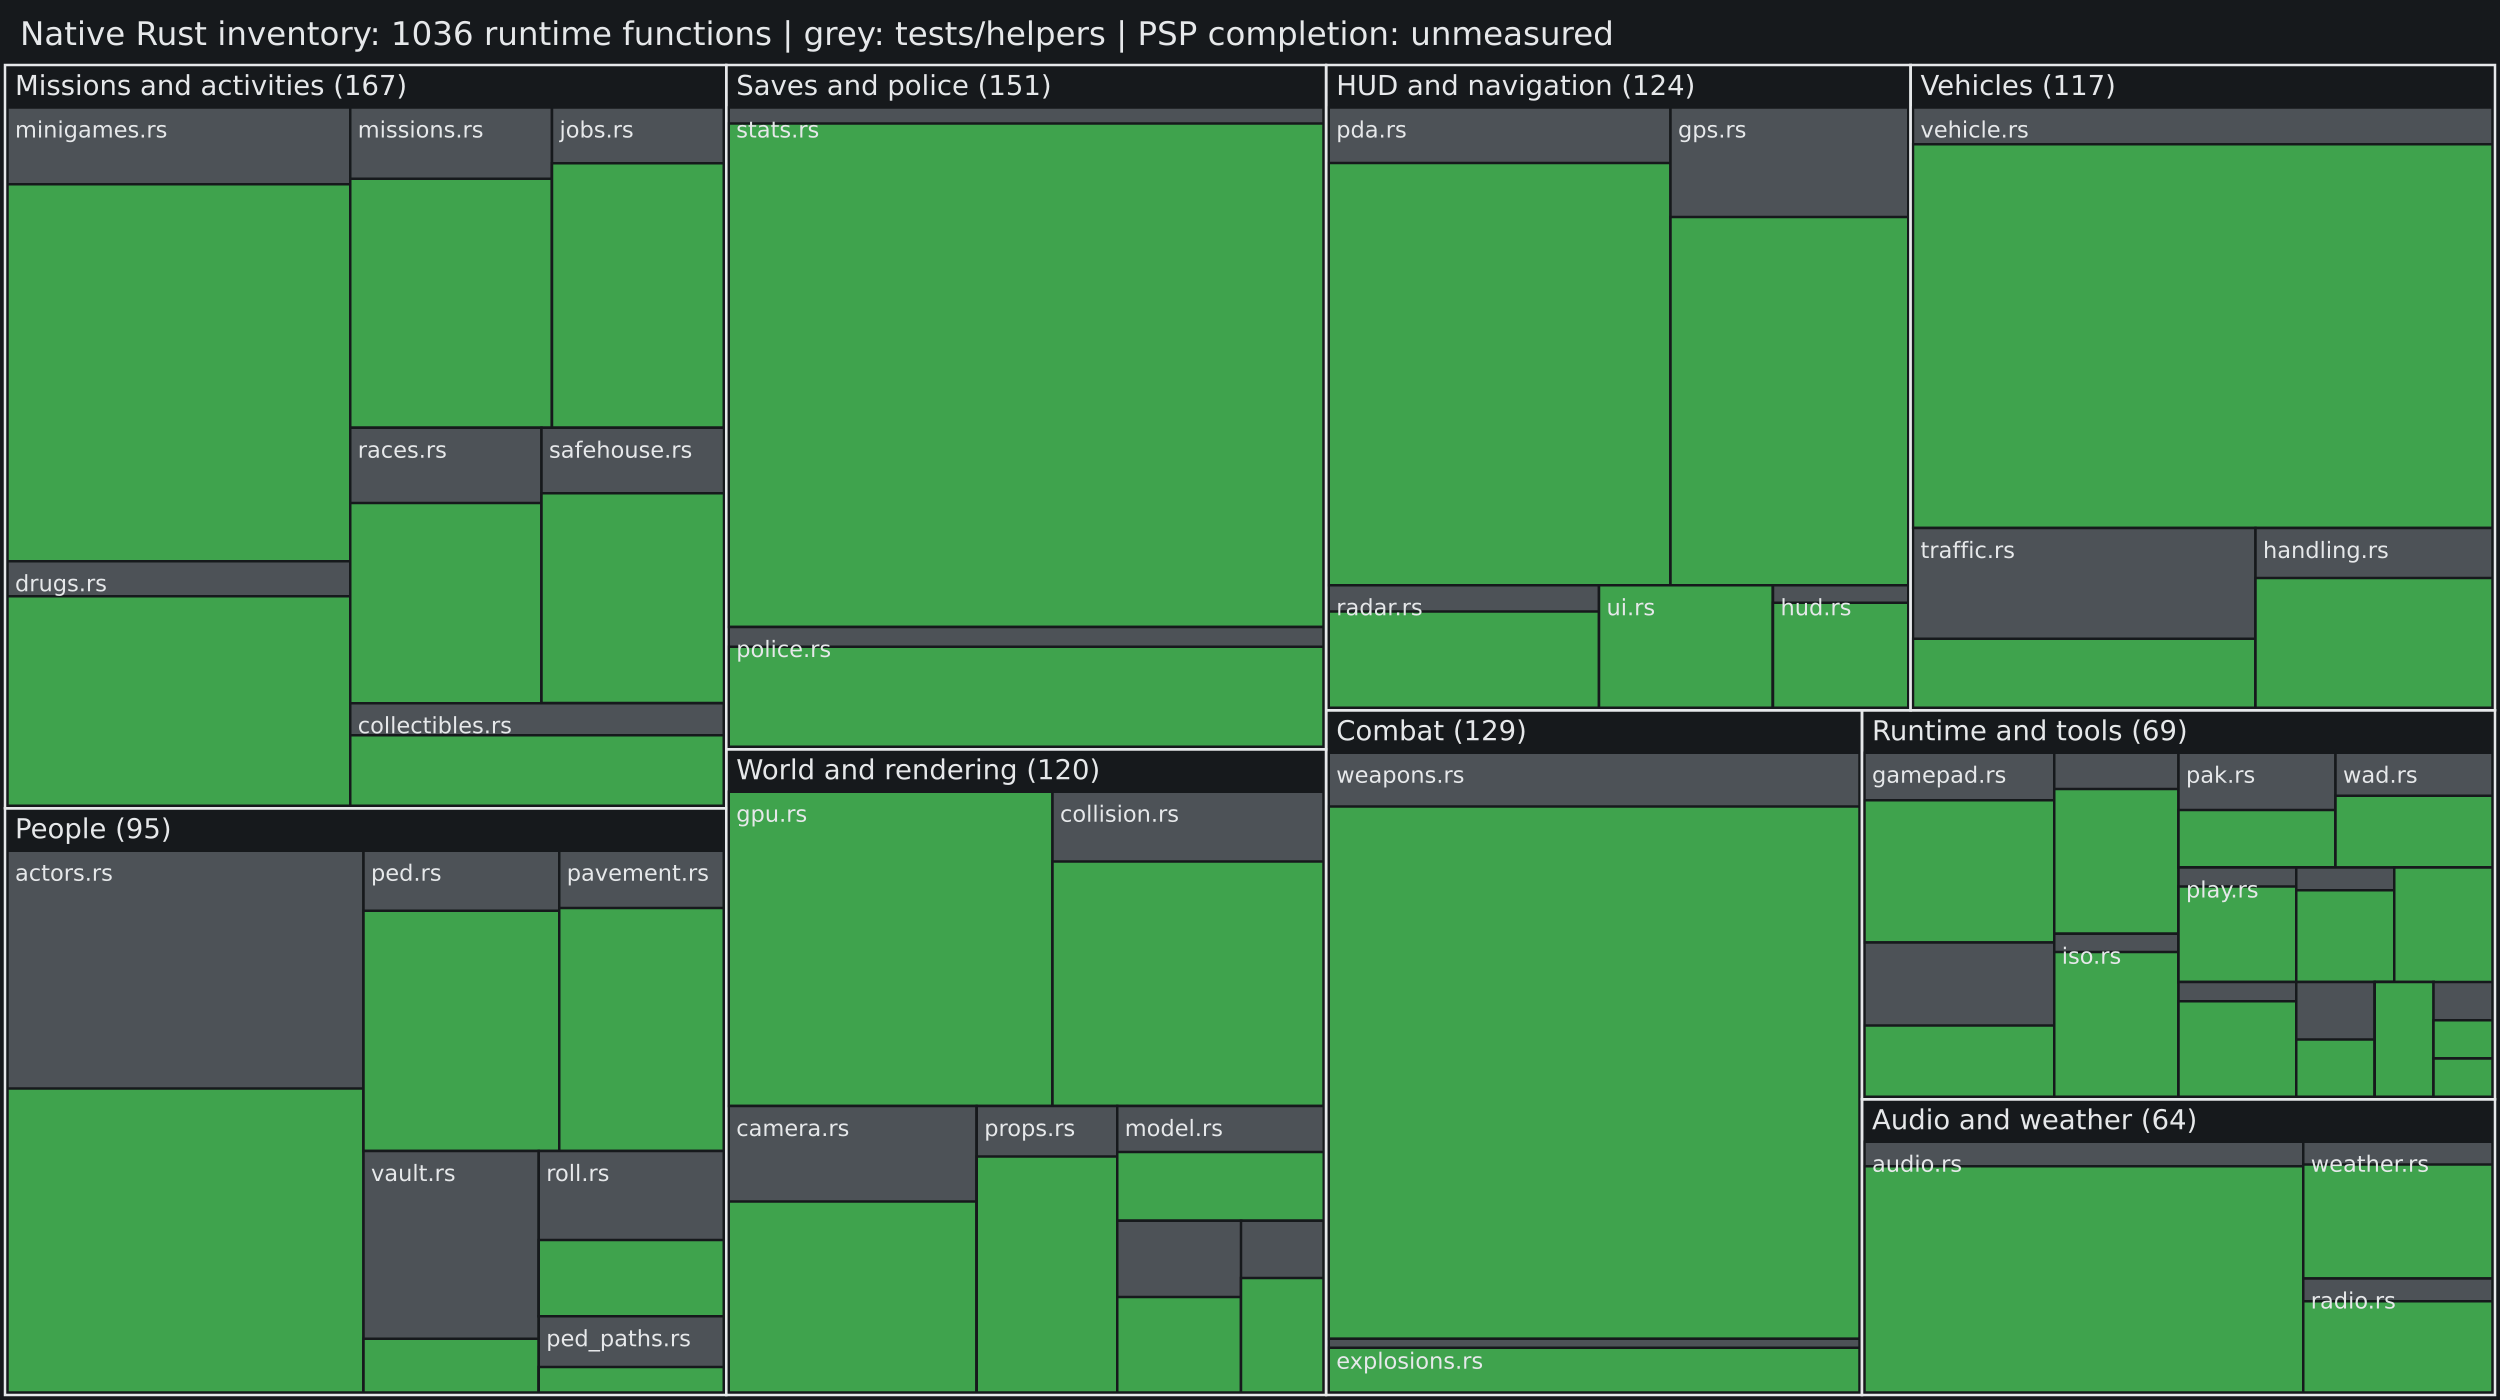
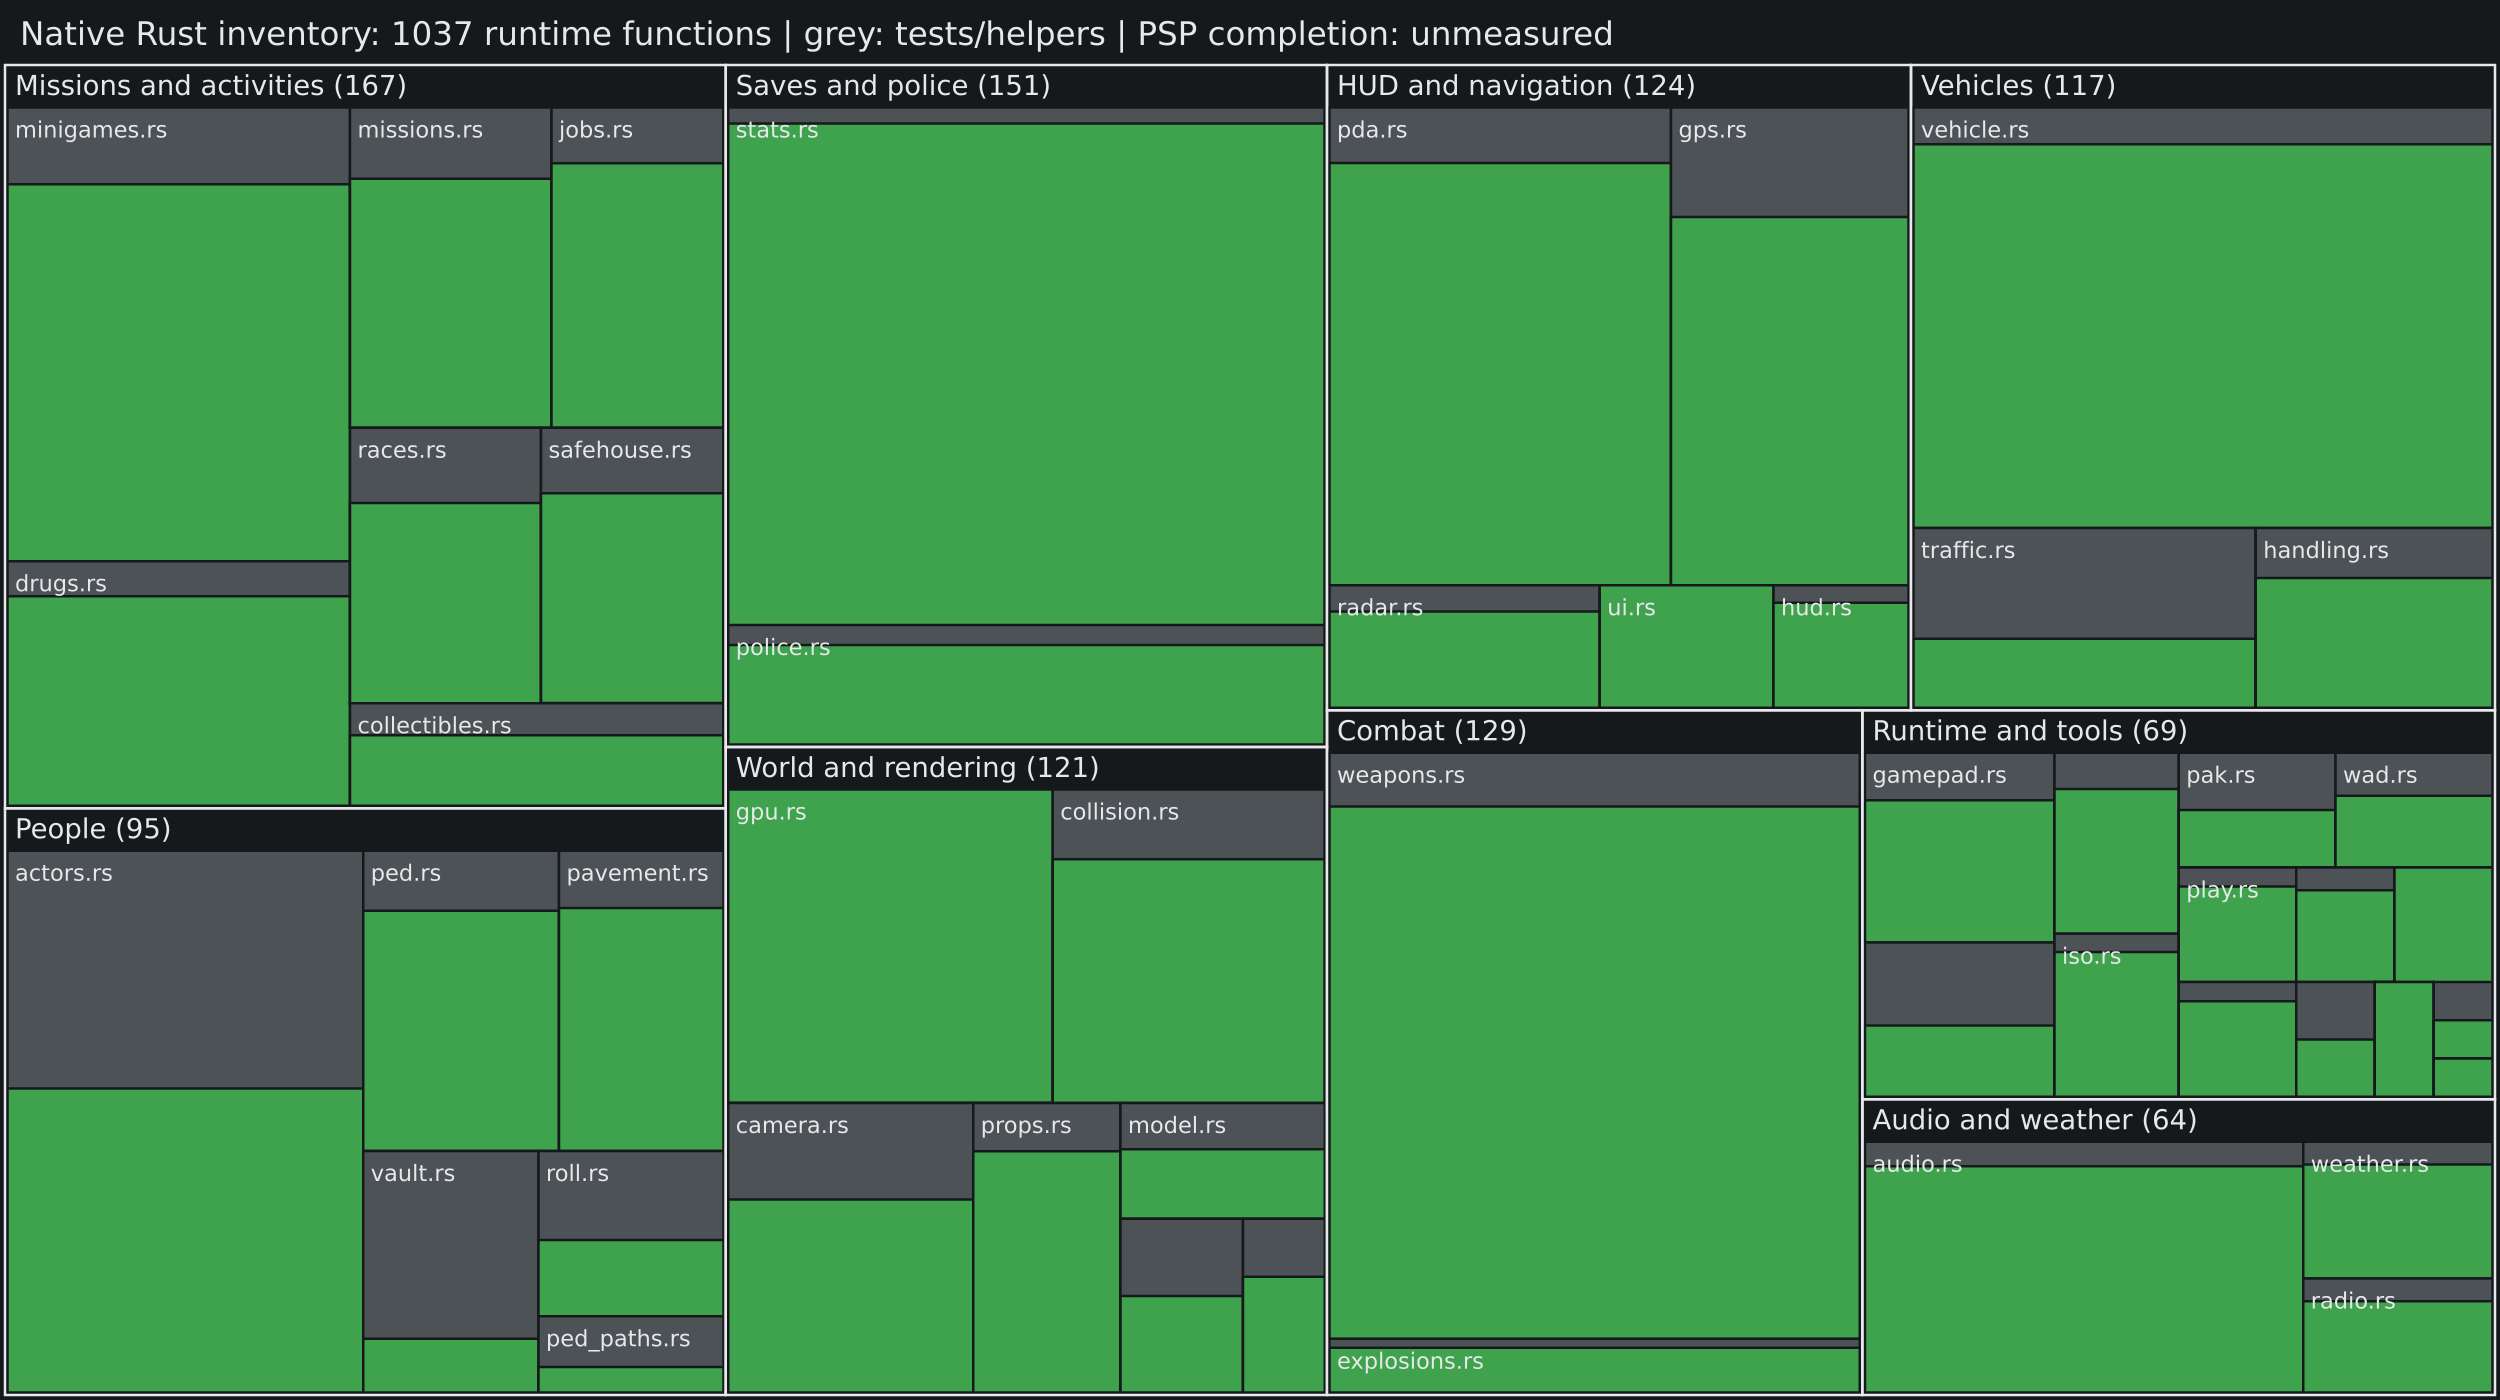
<svg xmlns="http://www.w3.org/2000/svg" width="1000" height="560" viewBox="0 0 1000 560" font-family="Verdana,DejaVu Sans,sans-serif">
  <rect width="1000" height="560" fill="#16191c" />
-   <text x="8" y="18" font-size="13" fill="#e6e8ea">Native Rust inventory: 1036 runtime functions | grey: tests/helpers | PSP completion: unmeasured</text>
-   <g>
-     <rect x="3.0" y="43.0" width="137.1" height="181.5" fill="#4d5257" stroke="#16191c" />
-     <rect x="3.0" y="73.7" width="137.1" height="150.8" fill="#3fa34d" stroke="#16191c" />
+   <text x="8" y="18" font-size="13" fill="#e6e8ea">Native Rust inventory: 1037 runtime functions | grey: tests/helpers | PSP completion: unmeasured</text>
+   <g>
+     <rect x="3.0" y="43.0" width="137.0" height="181.5" fill="#4d5257" stroke="#16191c" />
+     <rect x="3.0" y="73.7" width="137.0" height="150.8" fill="#3fa34d" stroke="#16191c" />
    <text x="6.0" y="55.0" font-size="9" fill="#e6e8ea">minigames.rs</text>
  </g>
  <g>
-     <rect x="3.0" y="224.5" width="137.1" height="97.8" fill="#4d5257" stroke="#16191c" />
-     <rect x="3.0" y="238.5" width="137.1" height="83.8" fill="#3fa34d" stroke="#16191c" />
+     <rect x="3.0" y="224.5" width="137.0" height="97.8" fill="#4d5257" stroke="#16191c" />
+     <rect x="3.0" y="238.5" width="137.0" height="83.8" fill="#3fa34d" stroke="#16191c" />
    <text x="6.0" y="236.5" font-size="9" fill="#e6e8ea">drugs.rs</text>
  </g>
  <g>
-     <rect x="140.1" y="43.0" width="80.7" height="128.1" fill="#4d5257" stroke="#16191c" />
-     <rect x="140.1" y="71.5" width="80.7" height="99.6" fill="#3fa34d" stroke="#16191c" />
-     <text x="143.1" y="55.0" font-size="9" fill="#e6e8ea">missions.rs</text>
-   </g>
-   <g>
-     <rect x="220.8" y="43.0" width="68.7" height="128.1" fill="#4d5257" stroke="#16191c" />
-     <rect x="220.8" y="65.3" width="68.7" height="105.8" fill="#3fa34d" stroke="#16191c" />
-     <text x="223.8" y="55.0" font-size="9" fill="#e6e8ea">jobs.rs</text>
-   </g>
-   <g>
-     <rect x="140.1" y="171.1" width="76.5" height="110.2" fill="#4d5257" stroke="#16191c" />
-     <rect x="140.1" y="201.2" width="76.5" height="80.1" fill="#3fa34d" stroke="#16191c" />
-     <text x="143.1" y="183.1" font-size="9" fill="#e6e8ea">races.rs</text>
-   </g>
-   <g>
-     <rect x="216.6" y="171.1" width="73.0" height="110.2" fill="#4d5257" stroke="#16191c" />
-     <rect x="216.6" y="197.3" width="73.0" height="83.9" fill="#3fa34d" stroke="#16191c" />
-     <text x="219.6" y="183.1" font-size="9" fill="#e6e8ea">safehouse.rs</text>
-   </g>
-   <g>
-     <rect x="140.1" y="281.3" width="149.4" height="41.0" fill="#4d5257" stroke="#16191c" />
-     <rect x="140.1" y="294.1" width="149.4" height="28.2" fill="#3fa34d" stroke="#16191c" />
-     <text x="143.1" y="293.3" font-size="9" fill="#e6e8ea">collectibles.rs</text>
-   </g>
-   <rect x="2.0" y="26.0" width="288.5" height="297.3" fill="none" stroke="#e6e8ea" />
+     <rect x="140.0" y="43.0" width="80.6" height="128.1" fill="#4d5257" stroke="#16191c" />
+     <rect x="140.0" y="71.5" width="80.6" height="99.6" fill="#3fa34d" stroke="#16191c" />
+     <text x="143.0" y="55.0" font-size="9" fill="#e6e8ea">missions.rs</text>
+   </g>
+   <g>
+     <rect x="220.6" y="43.0" width="68.7" height="128.1" fill="#4d5257" stroke="#16191c" />
+     <rect x="220.6" y="65.3" width="68.7" height="105.8" fill="#3fa34d" stroke="#16191c" />
+     <text x="223.6" y="55.0" font-size="9" fill="#e6e8ea">jobs.rs</text>
+   </g>
+   <g>
+     <rect x="140.0" y="171.1" width="76.4" height="110.2" fill="#4d5257" stroke="#16191c" />
+     <rect x="140.0" y="201.2" width="76.4" height="80.1" fill="#3fa34d" stroke="#16191c" />
+     <text x="143.0" y="183.1" font-size="9" fill="#e6e8ea">races.rs</text>
+   </g>
+   <g>
+     <rect x="216.4" y="171.1" width="72.9" height="110.2" fill="#4d5257" stroke="#16191c" />
+     <rect x="216.4" y="197.3" width="72.9" height="83.9" fill="#3fa34d" stroke="#16191c" />
+     <text x="219.4" y="183.1" font-size="9" fill="#e6e8ea">safehouse.rs</text>
+   </g>
+   <g>
+     <rect x="140.0" y="281.3" width="149.3" height="41.0" fill="#4d5257" stroke="#16191c" />
+     <rect x="140.0" y="294.1" width="149.3" height="28.2" fill="#3fa34d" stroke="#16191c" />
+     <text x="143.0" y="293.3" font-size="9" fill="#e6e8ea">collectibles.rs</text>
+   </g>
+   <rect x="2.0" y="26.0" width="288.3" height="297.3" fill="none" stroke="#e6e8ea" />
  <text x="6.0" y="38.0" font-size="11" fill="#e6e8ea">Missions and activities (167)</text>
  <g>
-     <rect x="3.0" y="340.3" width="142.4" height="216.7" fill="#4d5257" stroke="#16191c" />
-     <rect x="3.0" y="435.4" width="142.4" height="121.6" fill="#3fa34d" stroke="#16191c" />
+     <rect x="3.0" y="340.3" width="142.3" height="216.7" fill="#4d5257" stroke="#16191c" />
+     <rect x="3.0" y="435.4" width="142.3" height="121.6" fill="#3fa34d" stroke="#16191c" />
    <text x="6.0" y="352.3" font-size="9" fill="#e6e8ea">actors.rs</text>
  </g>
  <g>
-     <rect x="145.4" y="340.3" width="78.3" height="120.1" fill="#4d5257" stroke="#16191c" />
-     <rect x="145.4" y="364.3" width="78.3" height="96.1" fill="#3fa34d" stroke="#16191c" />
-     <text x="148.4" y="352.3" font-size="9" fill="#e6e8ea">ped.rs</text>
-   </g>
-   <g>
-     <rect x="223.7" y="340.3" width="65.8" height="120.1" fill="#4d5257" stroke="#16191c" />
-     <rect x="223.7" y="363.2" width="65.8" height="97.2" fill="#3fa34d" stroke="#16191c" />
-     <text x="226.7" y="352.3" font-size="9" fill="#e6e8ea">pavement.rs</text>
-   </g>
-   <g>
-     <rect x="145.4" y="460.4" width="70.1" height="96.6" fill="#4d5257" stroke="#16191c" />
-     <rect x="145.4" y="535.5" width="70.1" height="21.5" fill="#3fa34d" stroke="#16191c" />
-     <text x="148.4" y="472.4" font-size="9" fill="#e6e8ea">vault.rs</text>
-   </g>
-   <g>
-     <rect x="215.5" y="460.4" width="74.0" height="66.1" fill="#4d5257" stroke="#16191c" />
-     <rect x="215.5" y="496.0" width="74.0" height="30.5" fill="#3fa34d" stroke="#16191c" />
-     <text x="218.5" y="472.4" font-size="9" fill="#e6e8ea">roll.rs</text>
-   </g>
-   <g>
-     <rect x="215.5" y="526.5" width="74.0" height="30.5" fill="#4d5257" stroke="#16191c" />
-     <rect x="215.5" y="546.8" width="74.0" height="10.2" fill="#3fa34d" stroke="#16191c" />
-     <text x="218.5" y="538.5" font-size="9" fill="#e6e8ea">ped_paths.rs</text>
-   </g>
-   <rect x="2.0" y="323.3" width="288.5" height="234.7" fill="none" stroke="#e6e8ea" />
+     <rect x="145.3" y="340.3" width="78.3" height="120.1" fill="#4d5257" stroke="#16191c" />
+     <rect x="145.3" y="364.3" width="78.3" height="96.1" fill="#3fa34d" stroke="#16191c" />
+     <text x="148.3" y="352.3" font-size="9" fill="#e6e8ea">ped.rs</text>
+   </g>
+   <g>
+     <rect x="223.6" y="340.3" width="65.8" height="120.1" fill="#4d5257" stroke="#16191c" />
+     <rect x="223.6" y="363.2" width="65.8" height="97.2" fill="#3fa34d" stroke="#16191c" />
+     <text x="226.6" y="352.3" font-size="9" fill="#e6e8ea">pavement.rs</text>
+   </g>
+   <g>
+     <rect x="145.3" y="460.4" width="70.1" height="96.6" fill="#4d5257" stroke="#16191c" />
+     <rect x="145.3" y="535.5" width="70.1" height="21.5" fill="#3fa34d" stroke="#16191c" />
+     <text x="148.3" y="472.4" font-size="9" fill="#e6e8ea">vault.rs</text>
+   </g>
+   <g>
+     <rect x="215.4" y="460.4" width="74.0" height="66.1" fill="#4d5257" stroke="#16191c" />
+     <rect x="215.4" y="496.0" width="74.0" height="30.5" fill="#3fa34d" stroke="#16191c" />
+     <text x="218.4" y="472.4" font-size="9" fill="#e6e8ea">roll.rs</text>
+   </g>
+   <g>
+     <rect x="215.4" y="526.5" width="74.0" height="30.5" fill="#4d5257" stroke="#16191c" />
+     <rect x="215.4" y="546.8" width="74.0" height="10.2" fill="#3fa34d" stroke="#16191c" />
+     <text x="218.4" y="538.5" font-size="9" fill="#e6e8ea">ped_paths.rs</text>
+   </g>
+   <rect x="2.0" y="323.3" width="288.3" height="234.7" fill="none" stroke="#e6e8ea" />
  <text x="6.0" y="335.3" font-size="11" fill="#e6e8ea">People (95)</text>
  <g>
-     <rect x="291.5" y="43.0" width="237.9" height="207.8" fill="#4d5257" stroke="#16191c" />
-     <rect x="291.5" y="49.4" width="237.9" height="201.4" fill="#3fa34d" stroke="#16191c" />
-     <text x="294.5" y="55.0" font-size="9" fill="#e6e8ea">stats.rs</text>
-   </g>
-   <g>
-     <rect x="291.5" y="250.8" width="237.9" height="47.9" fill="#4d5257" stroke="#16191c" />
-     <rect x="291.5" y="258.7" width="237.9" height="40.0" fill="#3fa34d" stroke="#16191c" />
-     <text x="294.5" y="262.8" font-size="9" fill="#e6e8ea">police.rs</text>
-   </g>
-   <rect x="290.5" y="26.0" width="239.9" height="273.7" fill="none" stroke="#e6e8ea" />
-   <text x="294.5" y="38.0" font-size="11" fill="#e6e8ea">Saves and police (151)</text>
-   <g>
-     <rect x="291.5" y="316.7" width="129.5" height="125.7" fill="#4d5257" stroke="#16191c" />
-     <rect x="291.5" y="316.7" width="129.5" height="125.7" fill="#3fa34d" stroke="#16191c" />
-     <text x="294.5" y="328.7" font-size="9" fill="#e6e8ea">gpu.rs</text>
-   </g>
-   <g>
-     <rect x="421.0" y="316.7" width="108.4" height="125.7" fill="#4d5257" stroke="#16191c" />
-     <rect x="421.0" y="344.6" width="108.4" height="97.8" fill="#3fa34d" stroke="#16191c" />
-     <text x="424.0" y="328.7" font-size="9" fill="#e6e8ea">collision.rs</text>
-   </g>
-   <g>
-     <rect x="291.5" y="442.4" width="99.1" height="114.6" fill="#4d5257" stroke="#16191c" />
-     <rect x="291.5" y="480.6" width="99.1" height="76.4" fill="#3fa34d" stroke="#16191c" />
-     <text x="294.5" y="454.4" font-size="9" fill="#e6e8ea">camera.rs</text>
-   </g>
-   <g>
-     <rect x="390.7" y="442.4" width="56.2" height="114.6" fill="#4d5257" stroke="#16191c" />
-     <rect x="390.7" y="462.6" width="56.2" height="94.4" fill="#3fa34d" stroke="#16191c" />
-     <text x="393.7" y="454.4" font-size="9" fill="#e6e8ea">props.rs</text>
-   </g>
-   <g>
-     <rect x="446.9" y="442.4" width="82.6" height="45.8" fill="#4d5257" stroke="#16191c" />
-     <rect x="446.9" y="460.8" width="82.6" height="27.5" fill="#3fa34d" stroke="#16191c" />
-     <text x="449.9" y="454.4" font-size="9" fill="#e6e8ea">model.rs</text>
-   </g>
-   <g>
-     <rect x="446.9" y="488.3" width="49.6" height="68.7" fill="#4d5257" stroke="#16191c" />
-     <rect x="446.9" y="518.8" width="49.6" height="38.2" fill="#3fa34d" stroke="#16191c" />
-   </g>
-   <g>
-     <rect x="496.4" y="488.3" width="33.0" height="68.7" fill="#4d5257" stroke="#16191c" />
-     <rect x="496.4" y="511.2" width="33.0" height="45.8" fill="#3fa34d" stroke="#16191c" />
-   </g>
-   <rect x="290.5" y="299.7" width="239.9" height="258.3" fill="none" stroke="#e6e8ea" />
-   <text x="294.5" y="311.7" font-size="11" fill="#e6e8ea">World and rendering (120)</text>
-   <g>
-     <rect x="531.5" y="43.0" width="136.7" height="191.1" fill="#4d5257" stroke="#16191c" />
-     <rect x="531.5" y="65.2" width="136.7" height="168.9" fill="#3fa34d" stroke="#16191c" />
-     <text x="534.5" y="55.0" font-size="9" fill="#e6e8ea">pda.rs</text>
-   </g>
-   <g>
-     <rect x="668.2" y="43.0" width="95.1" height="191.1" fill="#4d5257" stroke="#16191c" />
-     <rect x="668.2" y="86.8" width="95.1" height="147.3" fill="#3fa34d" stroke="#16191c" />
-     <text x="671.2" y="55.0" font-size="9" fill="#e6e8ea">gps.rs</text>
-   </g>
-   <g>
-     <rect x="531.5" y="234.1" width="108.2" height="49.0" fill="#4d5257" stroke="#16191c" />
-     <rect x="531.5" y="244.6" width="108.2" height="38.5" fill="#3fa34d" stroke="#16191c" />
-     <text x="534.5" y="246.1" font-size="9" fill="#e6e8ea">radar.rs</text>
-   </g>
-   <g>
-     <rect x="639.6" y="234.1" width="69.5" height="49.0" fill="#4d5257" stroke="#16191c" />
-     <rect x="639.6" y="234.1" width="69.5" height="49.0" fill="#3fa34d" stroke="#16191c" />
-     <text x="642.6" y="246.1" font-size="9" fill="#e6e8ea">ui.rs</text>
-   </g>
-   <g>
-     <rect x="709.2" y="234.1" width="54.1" height="49.0" fill="#4d5257" stroke="#16191c" />
-     <rect x="709.2" y="241.1" width="54.1" height="42.0" fill="#3fa34d" stroke="#16191c" />
-     <text x="712.2" y="246.1" font-size="9" fill="#e6e8ea">hud.rs</text>
-   </g>
-   <rect x="530.5" y="26.0" width="233.8" height="258.1" fill="none" stroke="#e6e8ea" />
-   <text x="534.5" y="38.0" font-size="11" fill="#e6e8ea">HUD and navigation (124)</text>
-   <g>
-     <rect x="765.2" y="43.0" width="231.8" height="168.2" fill="#4d5257" stroke="#16191c" />
-     <rect x="765.2" y="57.7" width="231.8" height="153.5" fill="#3fa34d" stroke="#16191c" />
-     <text x="768.2" y="55.0" font-size="9" fill="#e6e8ea">vehicle.rs</text>
-   </g>
-   <g>
-     <rect x="765.2" y="211.2" width="137.0" height="71.9" fill="#4d5257" stroke="#16191c" />
-     <rect x="765.2" y="255.5" width="137.0" height="27.6" fill="#3fa34d" stroke="#16191c" />
-     <text x="768.2" y="223.2" font-size="9" fill="#e6e8ea">traffic.rs</text>
-   </g>
-   <g>
-     <rect x="902.2" y="211.2" width="94.8" height="71.9" fill="#4d5257" stroke="#16191c" />
-     <rect x="902.2" y="231.2" width="94.8" height="51.9" fill="#3fa34d" stroke="#16191c" />
-     <text x="905.2" y="223.2" font-size="9" fill="#e6e8ea">handling.rs</text>
-   </g>
-   <rect x="764.2" y="26.0" width="233.8" height="258.1" fill="none" stroke="#e6e8ea" />
-   <text x="768.2" y="38.0" font-size="11" fill="#e6e8ea">Vehicles (117)</text>
-   <g>
-     <rect x="531.5" y="301.1" width="212.3" height="234.4" fill="#4d5257" stroke="#16191c" />
-     <rect x="531.5" y="322.6" width="212.3" height="213.0" fill="#3fa34d" stroke="#16191c" />
-     <text x="534.5" y="313.1" font-size="9" fill="#e6e8ea">weapons.rs</text>
-   </g>
-   <g>
-     <rect x="531.5" y="535.5" width="212.3" height="21.5" fill="#4d5257" stroke="#16191c" />
-     <rect x="531.5" y="539.1" width="212.3" height="17.9" fill="#3fa34d" stroke="#16191c" />
-     <text x="534.5" y="547.5" font-size="9" fill="#e6e8ea">explosions.rs</text>
-   </g>
-   <rect x="530.5" y="284.1" width="214.3" height="273.9" fill="none" stroke="#e6e8ea" />
-   <text x="534.5" y="296.1" font-size="11" fill="#e6e8ea">Combat (129)</text>
-   <g>
-     <rect x="745.8" y="301.1" width="75.9" height="75.9" fill="#4d5257" stroke="#16191c" />
-     <rect x="745.8" y="320.1" width="75.9" height="56.9" fill="#3fa34d" stroke="#16191c" />
-     <text x="748.8" y="313.1" font-size="9" fill="#e6e8ea">gamepad.rs</text>
-   </g>
-   <g>
-     <rect x="745.8" y="377.0" width="75.9" height="61.7" fill="#4d5257" stroke="#16191c" />
-     <rect x="745.8" y="410.2" width="75.9" height="28.5" fill="#3fa34d" stroke="#16191c" />
-   </g>
-   <g>
-     <rect x="821.7" y="301.1" width="49.7" height="72.4" fill="#4d5257" stroke="#16191c" />
-     <rect x="821.7" y="315.6" width="49.7" height="57.9" fill="#3fa34d" stroke="#16191c" />
-   </g>
-   <g>
-     <rect x="821.7" y="373.5" width="49.7" height="65.2" fill="#4d5257" stroke="#16191c" />
-     <rect x="821.7" y="380.8" width="49.7" height="57.9" fill="#3fa34d" stroke="#16191c" />
-     <text x="824.7" y="385.5" font-size="9" fill="#e6e8ea">iso.rs</text>
-   </g>
-   <g>
-     <rect x="871.4" y="301.1" width="62.8" height="45.9" fill="#4d5257" stroke="#16191c" />
-     <rect x="871.4" y="324.0" width="62.8" height="22.9" fill="#3fa34d" stroke="#16191c" />
-     <text x="874.4" y="313.1" font-size="9" fill="#e6e8ea">pak.rs</text>
+     <rect x="291.3" y="43.0" width="238.5" height="207.0" fill="#4d5257" stroke="#16191c" />
+     <rect x="291.3" y="49.4" width="238.5" height="200.7" fill="#3fa34d" stroke="#16191c" />
+     <text x="294.3" y="55.0" font-size="9" fill="#e6e8ea">stats.rs</text>
+   </g>
+   <g>
+     <rect x="291.3" y="250.0" width="238.5" height="47.8" fill="#4d5257" stroke="#16191c" />
+     <rect x="291.3" y="258.0" width="238.5" height="39.8" fill="#3fa34d" stroke="#16191c" />
+     <text x="294.3" y="262.0" font-size="9" fill="#e6e8ea">police.rs</text>
+   </g>
+   <rect x="290.3" y="26.0" width="240.5" height="272.8" fill="none" stroke="#e6e8ea" />
+   <text x="294.3" y="38.0" font-size="11" fill="#e6e8ea">Saves and police (151)</text>
+   <g>
+     <rect x="291.3" y="315.8" width="129.8" height="125.3" fill="#4d5257" stroke="#16191c" />
+     <rect x="291.3" y="315.8" width="129.8" height="125.3" fill="#3fa34d" stroke="#16191c" />
+     <text x="294.3" y="327.8" font-size="9" fill="#e6e8ea">gpu.rs</text>
+   </g>
+   <g>
+     <rect x="421.1" y="315.8" width="108.7" height="125.3" fill="#4d5257" stroke="#16191c" />
+     <rect x="421.1" y="343.7" width="108.7" height="97.5" fill="#3fa34d" stroke="#16191c" />
+     <text x="424.1" y="327.8" font-size="9" fill="#e6e8ea">collision.rs</text>
+   </g>
+   <g>
+     <rect x="291.3" y="441.2" width="98.0" height="115.8" fill="#4d5257" stroke="#16191c" />
+     <rect x="291.3" y="479.8" width="98.0" height="77.2" fill="#3fa34d" stroke="#16191c" />
+     <text x="294.3" y="453.2" font-size="9" fill="#e6e8ea">camera.rs</text>
+   </g>
+   <g>
+     <rect x="389.3" y="441.2" width="58.8" height="115.8" fill="#4d5257" stroke="#16191c" />
+     <rect x="389.3" y="460.5" width="58.8" height="96.5" fill="#3fa34d" stroke="#16191c" />
+     <text x="392.3" y="453.2" font-size="9" fill="#e6e8ea">props.rs</text>
+   </g>
+   <g>
+     <rect x="448.2" y="441.2" width="81.7" height="46.3" fill="#4d5257" stroke="#16191c" />
+     <rect x="448.2" y="459.7" width="81.7" height="27.8" fill="#3fa34d" stroke="#16191c" />
+     <text x="451.2" y="453.2" font-size="9" fill="#e6e8ea">model.rs</text>
+   </g>
+   <g>
+     <rect x="448.2" y="487.5" width="49.0" height="69.5" fill="#4d5257" stroke="#16191c" />
+     <rect x="448.2" y="518.4" width="49.0" height="38.6" fill="#3fa34d" stroke="#16191c" />
+   </g>
+   <g>
+     <rect x="497.2" y="487.5" width="32.7" height="69.5" fill="#4d5257" stroke="#16191c" />
+     <rect x="497.2" y="510.7" width="32.7" height="46.3" fill="#3fa34d" stroke="#16191c" />
+   </g>
+   <rect x="290.3" y="298.8" width="240.5" height="259.2" fill="none" stroke="#e6e8ea" />
+   <text x="294.3" y="310.8" font-size="11" fill="#e6e8ea">World and rendering (121)</text>
+   <g>
+     <rect x="531.8" y="43.0" width="136.6" height="191.1" fill="#4d5257" stroke="#16191c" />
+     <rect x="531.8" y="65.2" width="136.6" height="168.9" fill="#3fa34d" stroke="#16191c" />
+     <text x="534.8" y="55.0" font-size="9" fill="#e6e8ea">pda.rs</text>
+   </g>
+   <g>
+     <rect x="668.4" y="43.0" width="95.0" height="191.1" fill="#4d5257" stroke="#16191c" />
+     <rect x="668.4" y="86.8" width="95.0" height="147.3" fill="#3fa34d" stroke="#16191c" />
+     <text x="671.4" y="55.0" font-size="9" fill="#e6e8ea">gps.rs</text>
+   </g>
+   <g>
+     <rect x="531.8" y="234.1" width="108.1" height="49.0" fill="#4d5257" stroke="#16191c" />
+     <rect x="531.8" y="244.6" width="108.1" height="38.5" fill="#3fa34d" stroke="#16191c" />
+     <text x="534.8" y="246.1" font-size="9" fill="#e6e8ea">radar.rs</text>
+   </g>
+   <g>
+     <rect x="639.9" y="234.1" width="69.5" height="49.0" fill="#4d5257" stroke="#16191c" />
+     <rect x="639.9" y="234.1" width="69.5" height="49.0" fill="#3fa34d" stroke="#16191c" />
+     <text x="642.9" y="246.1" font-size="9" fill="#e6e8ea">ui.rs</text>
+   </g>
+   <g>
+     <rect x="709.4" y="234.1" width="54.0" height="49.0" fill="#4d5257" stroke="#16191c" />
+     <rect x="709.4" y="241.1" width="54.0" height="42.0" fill="#3fa34d" stroke="#16191c" />
+     <text x="712.4" y="246.1" font-size="9" fill="#e6e8ea">hud.rs</text>
+   </g>
+   <rect x="530.8" y="26.0" width="233.6" height="258.1" fill="none" stroke="#e6e8ea" />
+   <text x="534.8" y="38.0" font-size="11" fill="#e6e8ea">HUD and navigation (124)</text>
+   <g>
+     <rect x="765.4" y="43.0" width="231.6" height="168.2" fill="#4d5257" stroke="#16191c" />
+     <rect x="765.4" y="57.7" width="231.6" height="153.5" fill="#3fa34d" stroke="#16191c" />
+     <text x="768.4" y="55.0" font-size="9" fill="#e6e8ea">vehicle.rs</text>
+   </g>
+   <g>
+     <rect x="765.4" y="211.2" width="136.8" height="71.9" fill="#4d5257" stroke="#16191c" />
+     <rect x="765.4" y="255.5" width="136.8" height="27.6" fill="#3fa34d" stroke="#16191c" />
+     <text x="768.4" y="223.2" font-size="9" fill="#e6e8ea">traffic.rs</text>
+   </g>
+   <g>
+     <rect x="902.3" y="211.2" width="94.7" height="71.9" fill="#4d5257" stroke="#16191c" />
+     <rect x="902.3" y="231.2" width="94.7" height="51.9" fill="#3fa34d" stroke="#16191c" />
+     <text x="905.3" y="223.2" font-size="9" fill="#e6e8ea">handling.rs</text>
+   </g>
+   <rect x="764.4" y="26.0" width="233.6" height="258.1" fill="none" stroke="#e6e8ea" />
+   <text x="768.4" y="38.0" font-size="11" fill="#e6e8ea">Vehicles (117)</text>
+   <g>
+     <rect x="531.8" y="301.1" width="212.1" height="234.4" fill="#4d5257" stroke="#16191c" />
+     <rect x="531.8" y="322.6" width="212.1" height="213.0" fill="#3fa34d" stroke="#16191c" />
+     <text x="534.8" y="313.1" font-size="9" fill="#e6e8ea">weapons.rs</text>
+   </g>
+   <g>
+     <rect x="531.8" y="535.5" width="212.1" height="21.5" fill="#4d5257" stroke="#16191c" />
+     <rect x="531.8" y="539.1" width="212.1" height="17.9" fill="#3fa34d" stroke="#16191c" />
+     <text x="534.8" y="547.5" font-size="9" fill="#e6e8ea">explosions.rs</text>
+   </g>
+   <rect x="530.8" y="284.1" width="214.1" height="273.9" fill="none" stroke="#e6e8ea" />
+   <text x="534.8" y="296.1" font-size="11" fill="#e6e8ea">Combat (129)</text>
+   <g>
+     <rect x="746.0" y="301.1" width="75.8" height="75.9" fill="#4d5257" stroke="#16191c" />
+     <rect x="746.0" y="320.1" width="75.8" height="56.9" fill="#3fa34d" stroke="#16191c" />
+     <text x="749.0" y="313.1" font-size="9" fill="#e6e8ea">gamepad.rs</text>
+   </g>
+   <g>
+     <rect x="746.0" y="377.0" width="75.8" height="61.7" fill="#4d5257" stroke="#16191c" />
+     <rect x="746.0" y="410.2" width="75.8" height="28.5" fill="#3fa34d" stroke="#16191c" />
+   </g>
+   <g>
+     <rect x="821.8" y="301.1" width="49.7" height="72.4" fill="#4d5257" stroke="#16191c" />
+     <rect x="821.8" y="315.6" width="49.7" height="57.9" fill="#3fa34d" stroke="#16191c" />
+   </g>
+   <g>
+     <rect x="821.8" y="373.5" width="49.7" height="65.2" fill="#4d5257" stroke="#16191c" />
+     <rect x="821.8" y="380.8" width="49.7" height="57.9" fill="#3fa34d" stroke="#16191c" />
+     <text x="824.8" y="385.5" font-size="9" fill="#e6e8ea">iso.rs</text>
+   </g>
+   <g>
+     <rect x="871.5" y="301.1" width="62.8" height="45.9" fill="#4d5257" stroke="#16191c" />
+     <rect x="871.5" y="324.0" width="62.8" height="22.9" fill="#3fa34d" stroke="#16191c" />
+     <text x="874.5" y="313.1" font-size="9" fill="#e6e8ea">pak.rs</text>
  </g>
  <g>
    <rect x="934.2" y="301.1" width="62.8" height="45.9" fill="#4d5257" stroke="#16191c" />
    <rect x="934.2" y="318.3" width="62.8" height="28.7" fill="#3fa34d" stroke="#16191c" />
    <text x="937.2" y="313.1" font-size="9" fill="#e6e8ea">wad.rs</text>
  </g>
  <g>
-     <rect x="871.4" y="347.0" width="47.1" height="45.9" fill="#4d5257" stroke="#16191c" />
-     <rect x="871.4" y="354.6" width="47.1" height="38.2" fill="#3fa34d" stroke="#16191c" />
-     <text x="874.4" y="359.0" font-size="9" fill="#e6e8ea">play.rs</text>
-   </g>
-   <g>
-     <rect x="871.4" y="392.8" width="47.1" height="45.9" fill="#4d5257" stroke="#16191c" />
-     <rect x="871.4" y="400.5" width="47.1" height="38.2" fill="#3fa34d" stroke="#16191c" />
-   </g>
-   <g>
-     <rect x="918.5" y="347.0" width="39.3" height="45.9" fill="#4d5257" stroke="#16191c" />
-     <rect x="918.5" y="356.1" width="39.3" height="36.7" fill="#3fa34d" stroke="#16191c" />
-   </g>
-   <g>
-     <rect x="957.7" y="347.0" width="39.3" height="45.9" fill="#4d5257" stroke="#16191c" />
-     <rect x="957.7" y="347.0" width="39.3" height="45.9" fill="#3fa34d" stroke="#16191c" />
+     <rect x="871.5" y="347.0" width="47.1" height="45.9" fill="#4d5257" stroke="#16191c" />
+     <rect x="871.5" y="354.6" width="47.1" height="38.2" fill="#3fa34d" stroke="#16191c" />
+     <text x="874.5" y="359.0" font-size="9" fill="#e6e8ea">play.rs</text>
+   </g>
+   <g>
+     <rect x="871.5" y="392.8" width="47.1" height="45.9" fill="#4d5257" stroke="#16191c" />
+     <rect x="871.5" y="400.5" width="47.1" height="38.2" fill="#3fa34d" stroke="#16191c" />
+   </g>
+   <g>
+     <rect x="918.5" y="347.0" width="39.2" height="45.9" fill="#4d5257" stroke="#16191c" />
+     <rect x="918.5" y="356.1" width="39.2" height="36.7" fill="#3fa34d" stroke="#16191c" />
+   </g>
+   <g>
+     <rect x="957.8" y="347.0" width="39.2" height="45.9" fill="#4d5257" stroke="#16191c" />
+     <rect x="957.8" y="347.0" width="39.2" height="45.9" fill="#3fa34d" stroke="#16191c" />
  </g>
  <g>
    <rect x="918.5" y="392.8" width="31.4" height="45.9" fill="#4d5257" stroke="#16191c" />
    <rect x="918.5" y="415.8" width="31.4" height="22.9" fill="#3fa34d" stroke="#16191c" />
  </g>
  <g>
-     <rect x="949.9" y="392.8" width="23.6" height="45.9" fill="#4d5257" stroke="#16191c" />
-     <rect x="949.9" y="392.8" width="23.6" height="45.9" fill="#3fa34d" stroke="#16191c" />
-   </g>
-   <g>
-     <rect x="973.4" y="392.8" width="23.6" height="30.6" fill="#4d5257" stroke="#16191c" />
-     <rect x="973.4" y="408.1" width="23.6" height="15.3" fill="#3fa34d" stroke="#16191c" />
-   </g>
-   <g>
-     <rect x="973.4" y="423.4" width="23.6" height="15.3" fill="#4d5257" stroke="#16191c" />
-     <rect x="973.4" y="423.4" width="23.6" height="15.3" fill="#3fa34d" stroke="#16191c" />
-   </g>
-   <rect x="744.8" y="284.1" width="253.2" height="155.6" fill="none" stroke="#e6e8ea" />
-   <text x="748.8" y="296.1" font-size="11" fill="#e6e8ea">Runtime and tools (69)</text>
-   <g>
-     <rect x="745.8" y="456.7" width="175.5" height="100.3" fill="#4d5257" stroke="#16191c" />
-     <rect x="745.8" y="466.5" width="175.5" height="90.5" fill="#3fa34d" stroke="#16191c" />
-     <text x="748.8" y="468.7" font-size="9" fill="#e6e8ea">audio.rs</text>
+     <rect x="949.9" y="392.8" width="23.5" height="45.9" fill="#4d5257" stroke="#16191c" />
+     <rect x="949.9" y="392.8" width="23.5" height="45.9" fill="#3fa34d" stroke="#16191c" />
+   </g>
+   <g>
+     <rect x="973.5" y="392.8" width="23.5" height="30.6" fill="#4d5257" stroke="#16191c" />
+     <rect x="973.5" y="408.1" width="23.5" height="15.3" fill="#3fa34d" stroke="#16191c" />
+   </g>
+   <g>
+     <rect x="973.5" y="423.4" width="23.5" height="15.3" fill="#4d5257" stroke="#16191c" />
+     <rect x="973.5" y="423.4" width="23.5" height="15.3" fill="#3fa34d" stroke="#16191c" />
+   </g>
+   <rect x="745.0" y="284.1" width="253.0" height="155.6" fill="none" stroke="#e6e8ea" />
+   <text x="749.0" y="296.1" font-size="11" fill="#e6e8ea">Runtime and tools (69)</text>
+   <g>
+     <rect x="746.0" y="456.7" width="175.4" height="100.3" fill="#4d5257" stroke="#16191c" />
+     <rect x="746.0" y="466.5" width="175.4" height="90.5" fill="#3fa34d" stroke="#16191c" />
+     <text x="749.0" y="468.7" font-size="9" fill="#e6e8ea">audio.rs</text>
  </g>
  <g>
    <rect x="921.3" y="456.7" width="75.7" height="54.7" fill="#4d5257" stroke="#16191c" />
    <rect x="921.3" y="465.8" width="75.7" height="45.6" fill="#3fa34d" stroke="#16191c" />
    <text x="924.3" y="468.7" font-size="9" fill="#e6e8ea">weather.rs</text>
  </g>
  <g>
    <rect x="921.3" y="511.4" width="75.7" height="45.6" fill="#4d5257" stroke="#16191c" />
    <rect x="921.3" y="520.5" width="75.7" height="36.5" fill="#3fa34d" stroke="#16191c" />
    <text x="924.3" y="523.4" font-size="9" fill="#e6e8ea">radio.rs</text>
  </g>
-   <rect x="744.8" y="439.7" width="253.2" height="118.3" fill="none" stroke="#e6e8ea" />
-   <text x="748.8" y="451.7" font-size="11" fill="#e6e8ea">Audio and weather (64)</text>
+   <rect x="745.0" y="439.7" width="253.0" height="118.3" fill="none" stroke="#e6e8ea" />
+   <text x="749.0" y="451.7" font-size="11" fill="#e6e8ea">Audio and weather (64)</text>
</svg>
